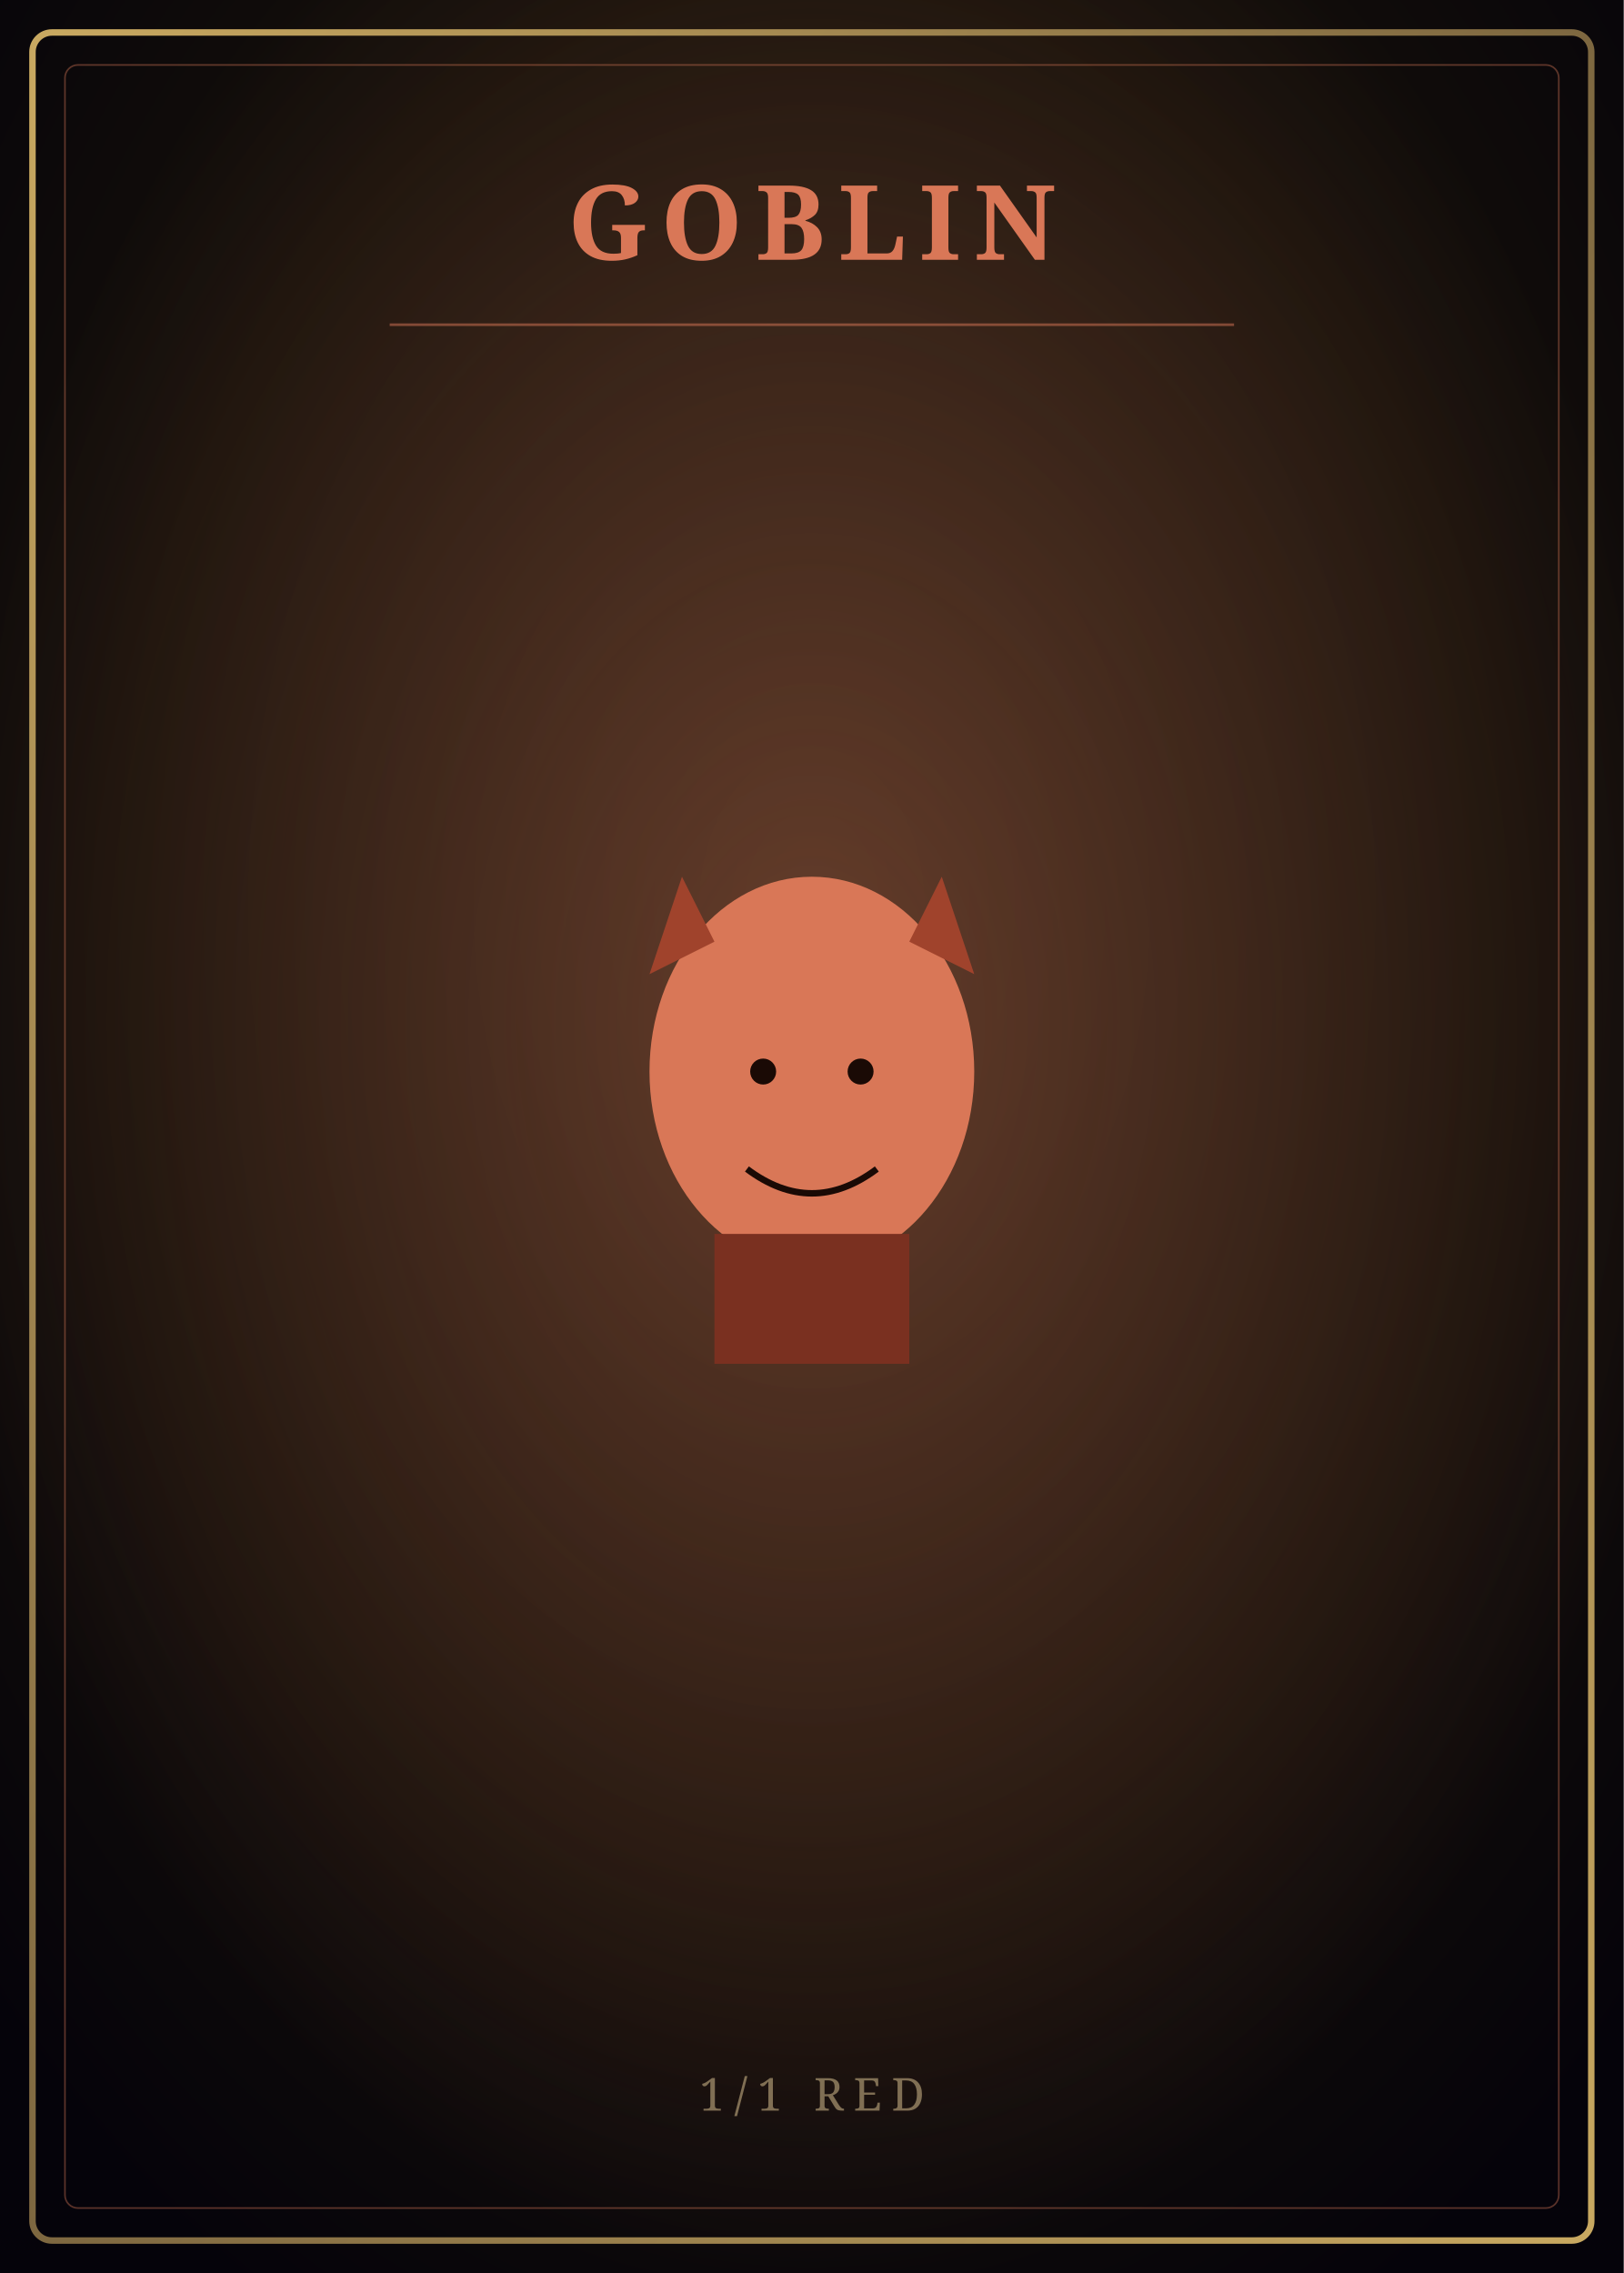
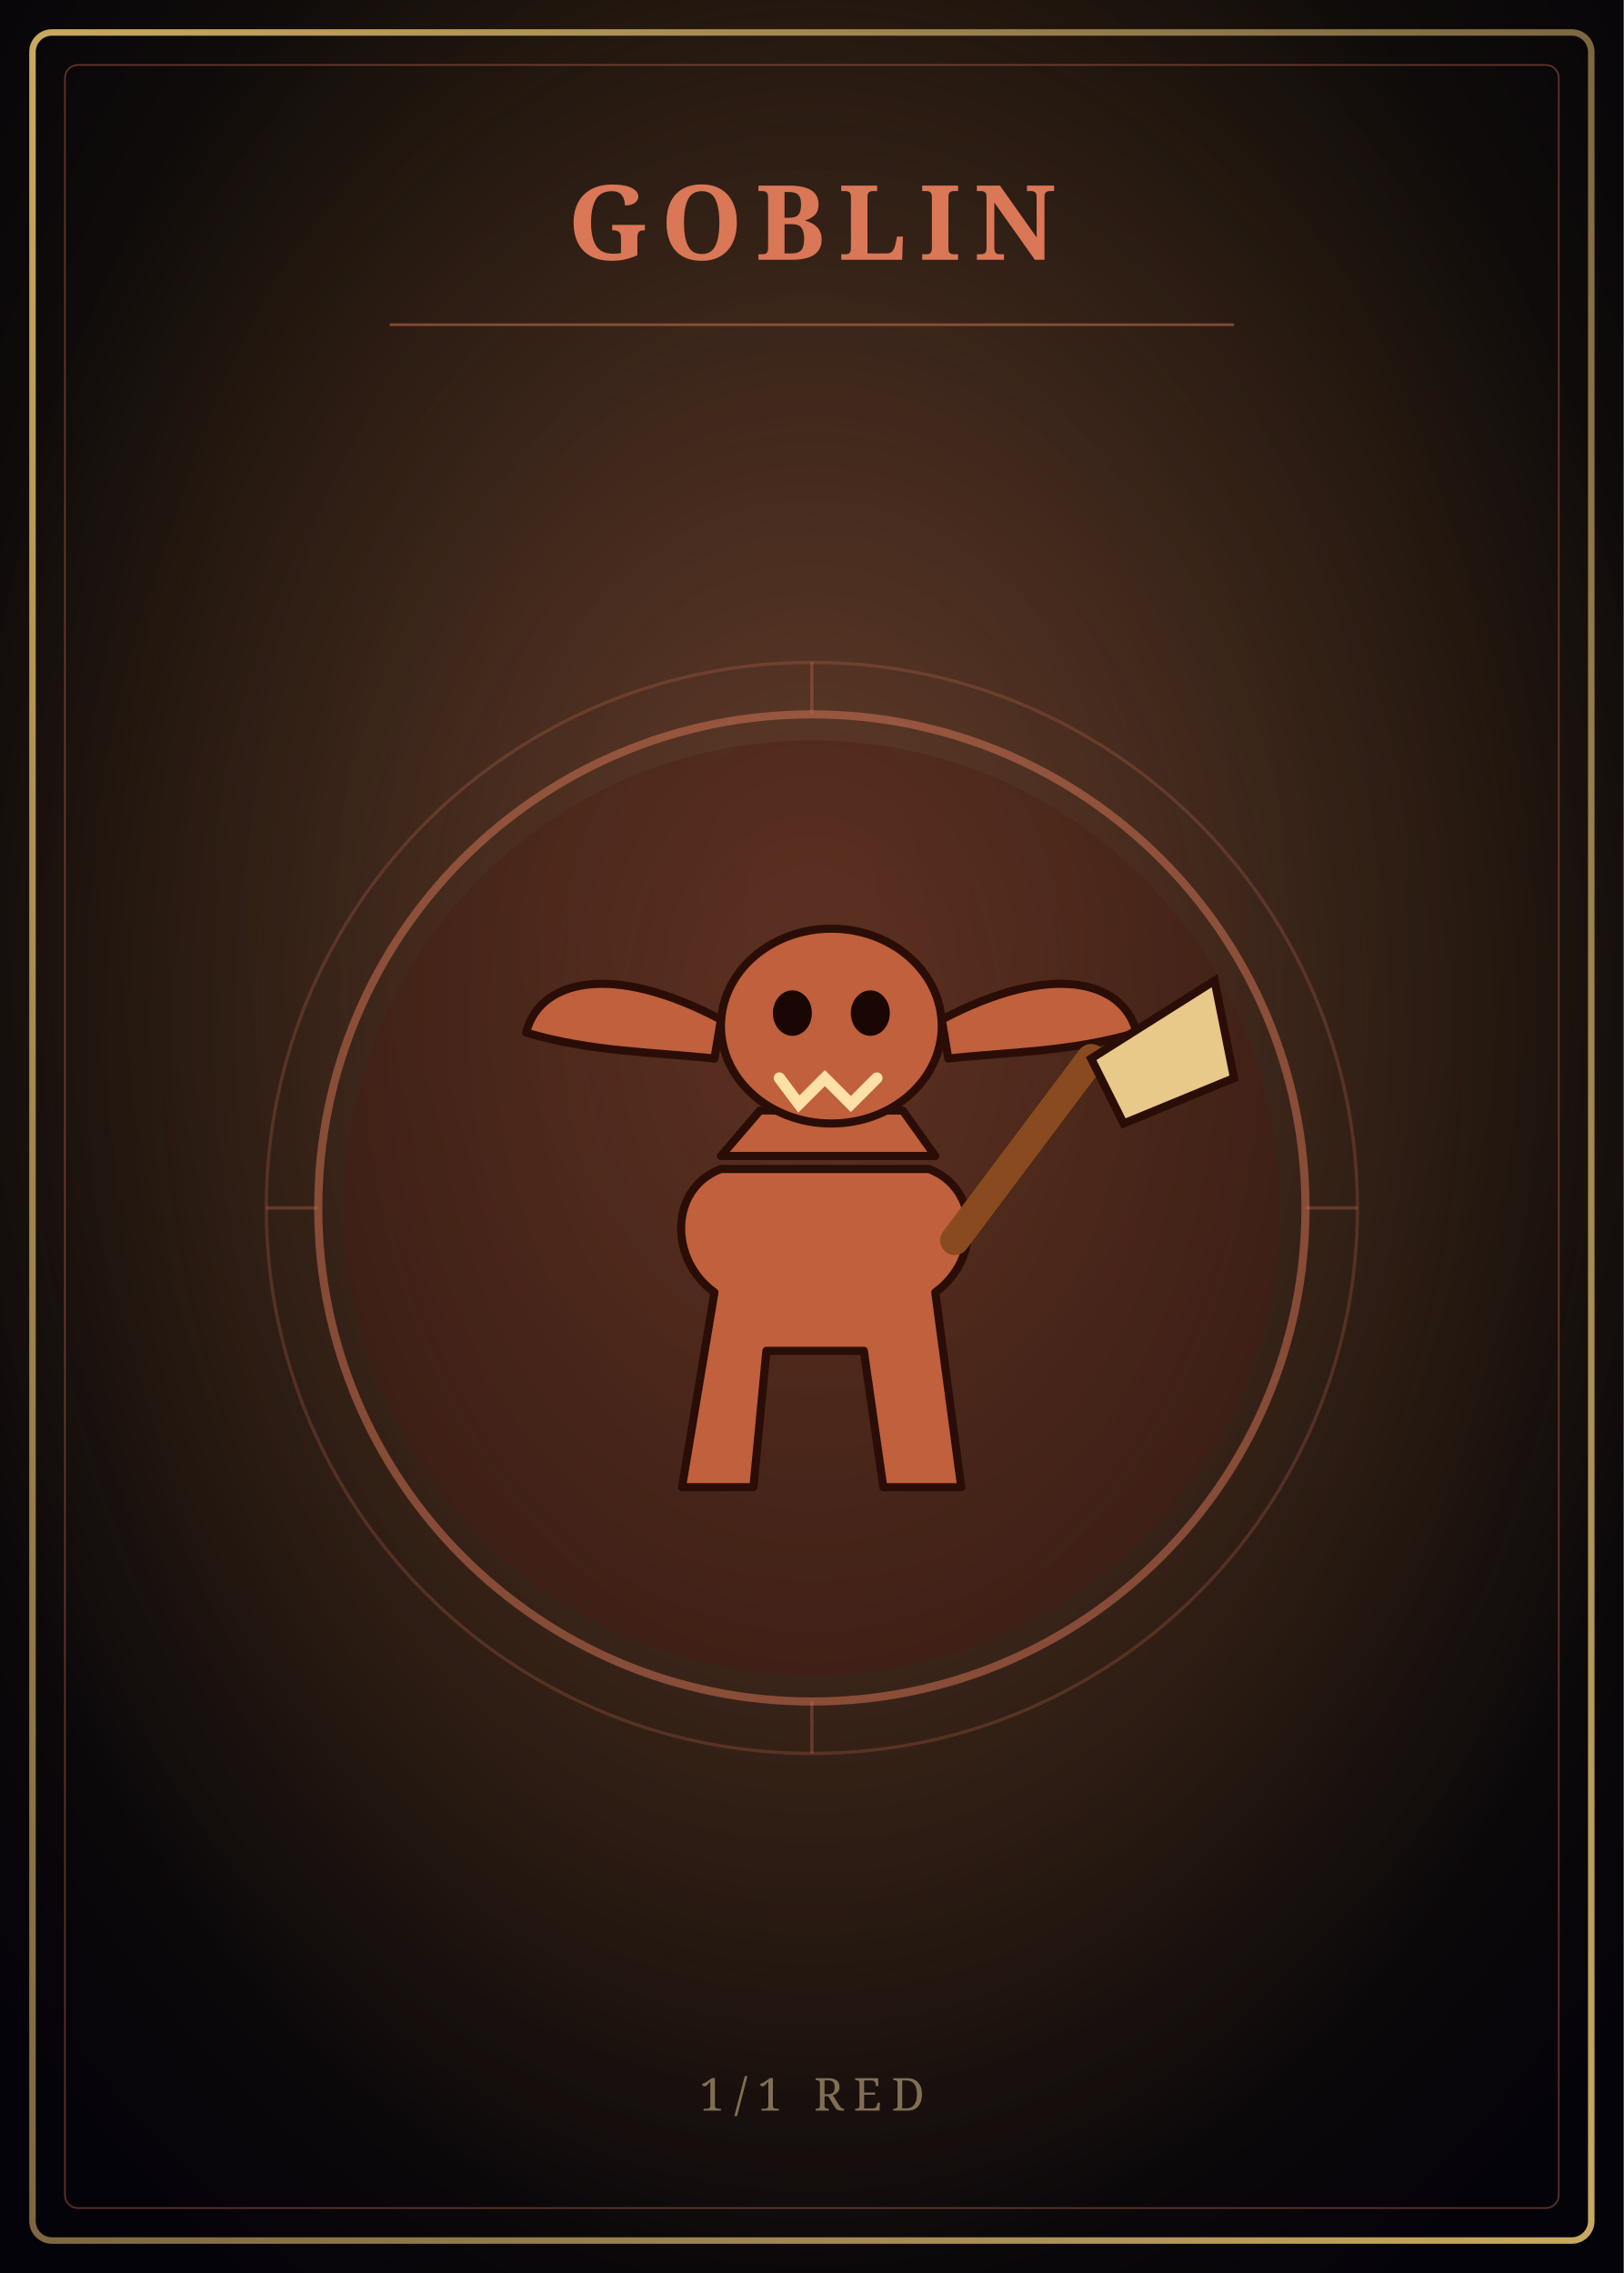
<svg xmlns="http://www.w3.org/2000/svg" viewBox="0 0 500 700" preserveAspectRatio="xMidYMid slice">
  <defs>
    <radialGradient id="bg" cx="50%" cy="40%" r="70%">
      <stop offset="0%" stop-color="#2a1f14" />
      <stop offset="60%" stop-color="#15100a" />
      <stop offset="100%" stop-color="#05030a" />
    </radialGradient>
    <radialGradient id="glow" cx="50%" cy="45%" r="55%">
      <stop offset="0%" stop-color="#d97757" stop-opacity="0.35" />
      <stop offset="100%" stop-color="#d97757" stop-opacity="0" />
    </radialGradient>
    <linearGradient id="border" x1="0%" y1="0%" x2="100%" y2="100%">
      <stop offset="0%" stop-color="#c9a961" />
      <stop offset="50%" stop-color="#7d6740" />
      <stop offset="100%" stop-color="#c9a961" />
    </linearGradient>
  </defs>
  <rect width="500" height="700" fill="url(#bg)" />
  <rect width="500" height="700" fill="url(#glow)" />
  <rect x="10" y="10" width="480" height="680" fill="none" stroke="url(#border)" stroke-width="2" rx="6" />
  <rect x="20" y="20" width="460" height="660" fill="none" stroke="#d97757" stroke-width="0.5" opacity="0.4" rx="4" />
  <text x="250" y="80" text-anchor="middle" font-family="Cinzel, serif" font-size="32" font-weight="600" fill="#d97757" letter-spacing="4">GOBLIN</text>
  <line x1="120" y1="100" x2="380" y2="100" stroke="#d97757" stroke-width="0.8" opacity="0.5" />
  <text x="250" y="650" text-anchor="middle" font-family="Cinzel, serif" font-size="14" fill="#9a8765" letter-spacing="3" opacity="0.8">1/1 RED</text>
-   <g transform="translate(250 360)" fill="#d97757">
-     <ellipse cx="0" cy="-30" rx="50" ry="60" />
-     <polygon points="-40,-90 -50,-60 -30,-70" fill="#a0432c" />
-     <polygon points="40,-90 50,-60 30,-70" fill="#a0432c" />
-     <circle cx="-15" cy="-30" r="4" fill="#1a0a05" />
-     <circle cx="15" cy="-30" r="4" fill="#1a0a05" />
-     <path d="M -20 0 Q 0 15 20 0" stroke="#1a0a05" stroke-width="2" fill="none" />
-     <rect x="-30" y="20" width="60" height="40" fill="#7a3020" />
+   <g transform="translate(250 372)">
+     <circle r="168" fill="none" stroke="#d97757" stroke-width="1" opacity="0.22" />
+     <circle r="152" fill="none" stroke="#d97757" stroke-width="2.5" opacity="0.5" />
+     <circle r="144" fill="#4a1a10" opacity="0.35" />
+     <g stroke="#d97757" stroke-width="1" opacity="0.3">
+       <line x1="-152" y1="0" x2="-168" y2="0" />
+       <line x1="152" y1="0" x2="168" y2="0" />
+       <line x1="0" y1="-152" x2="0" y2="-168" />
+       <line x1="0" y1="152" x2="0" y2="168" />
+     </g>
+     <g fill="#c0603c" stroke="#2a0d06" stroke-width="2.5" stroke-linejoin="round">
+       <path d="M-40,86 L-30,26 C-44,16 -44,-6 -28,-12 L36,-12                  C52,-6 52,16 38,26 L46,86 L22,86 L16,44 L-14,44 L-18,86 Z" />
+       <path d="M-28,-16 L-16,-30 L28,-30 L38,-16 Z" />
+       <ellipse cx="6" cy="-56" rx="34" ry="30" />
+       <path d="M-28,-58 C-62,-76 -84,-70 -88,-54 C-68,-48 -48,-48 -30,-46 Z" />
+       <path d="M40,-58 C74,-76 96,-70 100,-54 C80,-48 60,-48 42,-46 Z" />
+     </g>
+     <g fill="#1a0603">
+       <ellipse cx="-6" cy="-60" rx="6" ry="7" />
+       <ellipse cx="18" cy="-60" rx="6" ry="7" />
+     </g>
+     <path d="M-10,-40 L-4,-32 L4,-40 L12,-32 L20,-40" stroke="#ffe0a8" stroke-width="3.5" fill="none" stroke-linecap="round" />
+     <g stroke="#8a4a20" stroke-width="9" stroke-linecap="round">
+       <line x1="44" y1="10" x2="86" y2="-46" />
+     </g>
+     <path d="M86,-46 L124,-70 L130,-40 L96,-26 Z" fill="#e8c98a" stroke="#2a0d06" stroke-width="2.5" />
  </g>
</svg>
